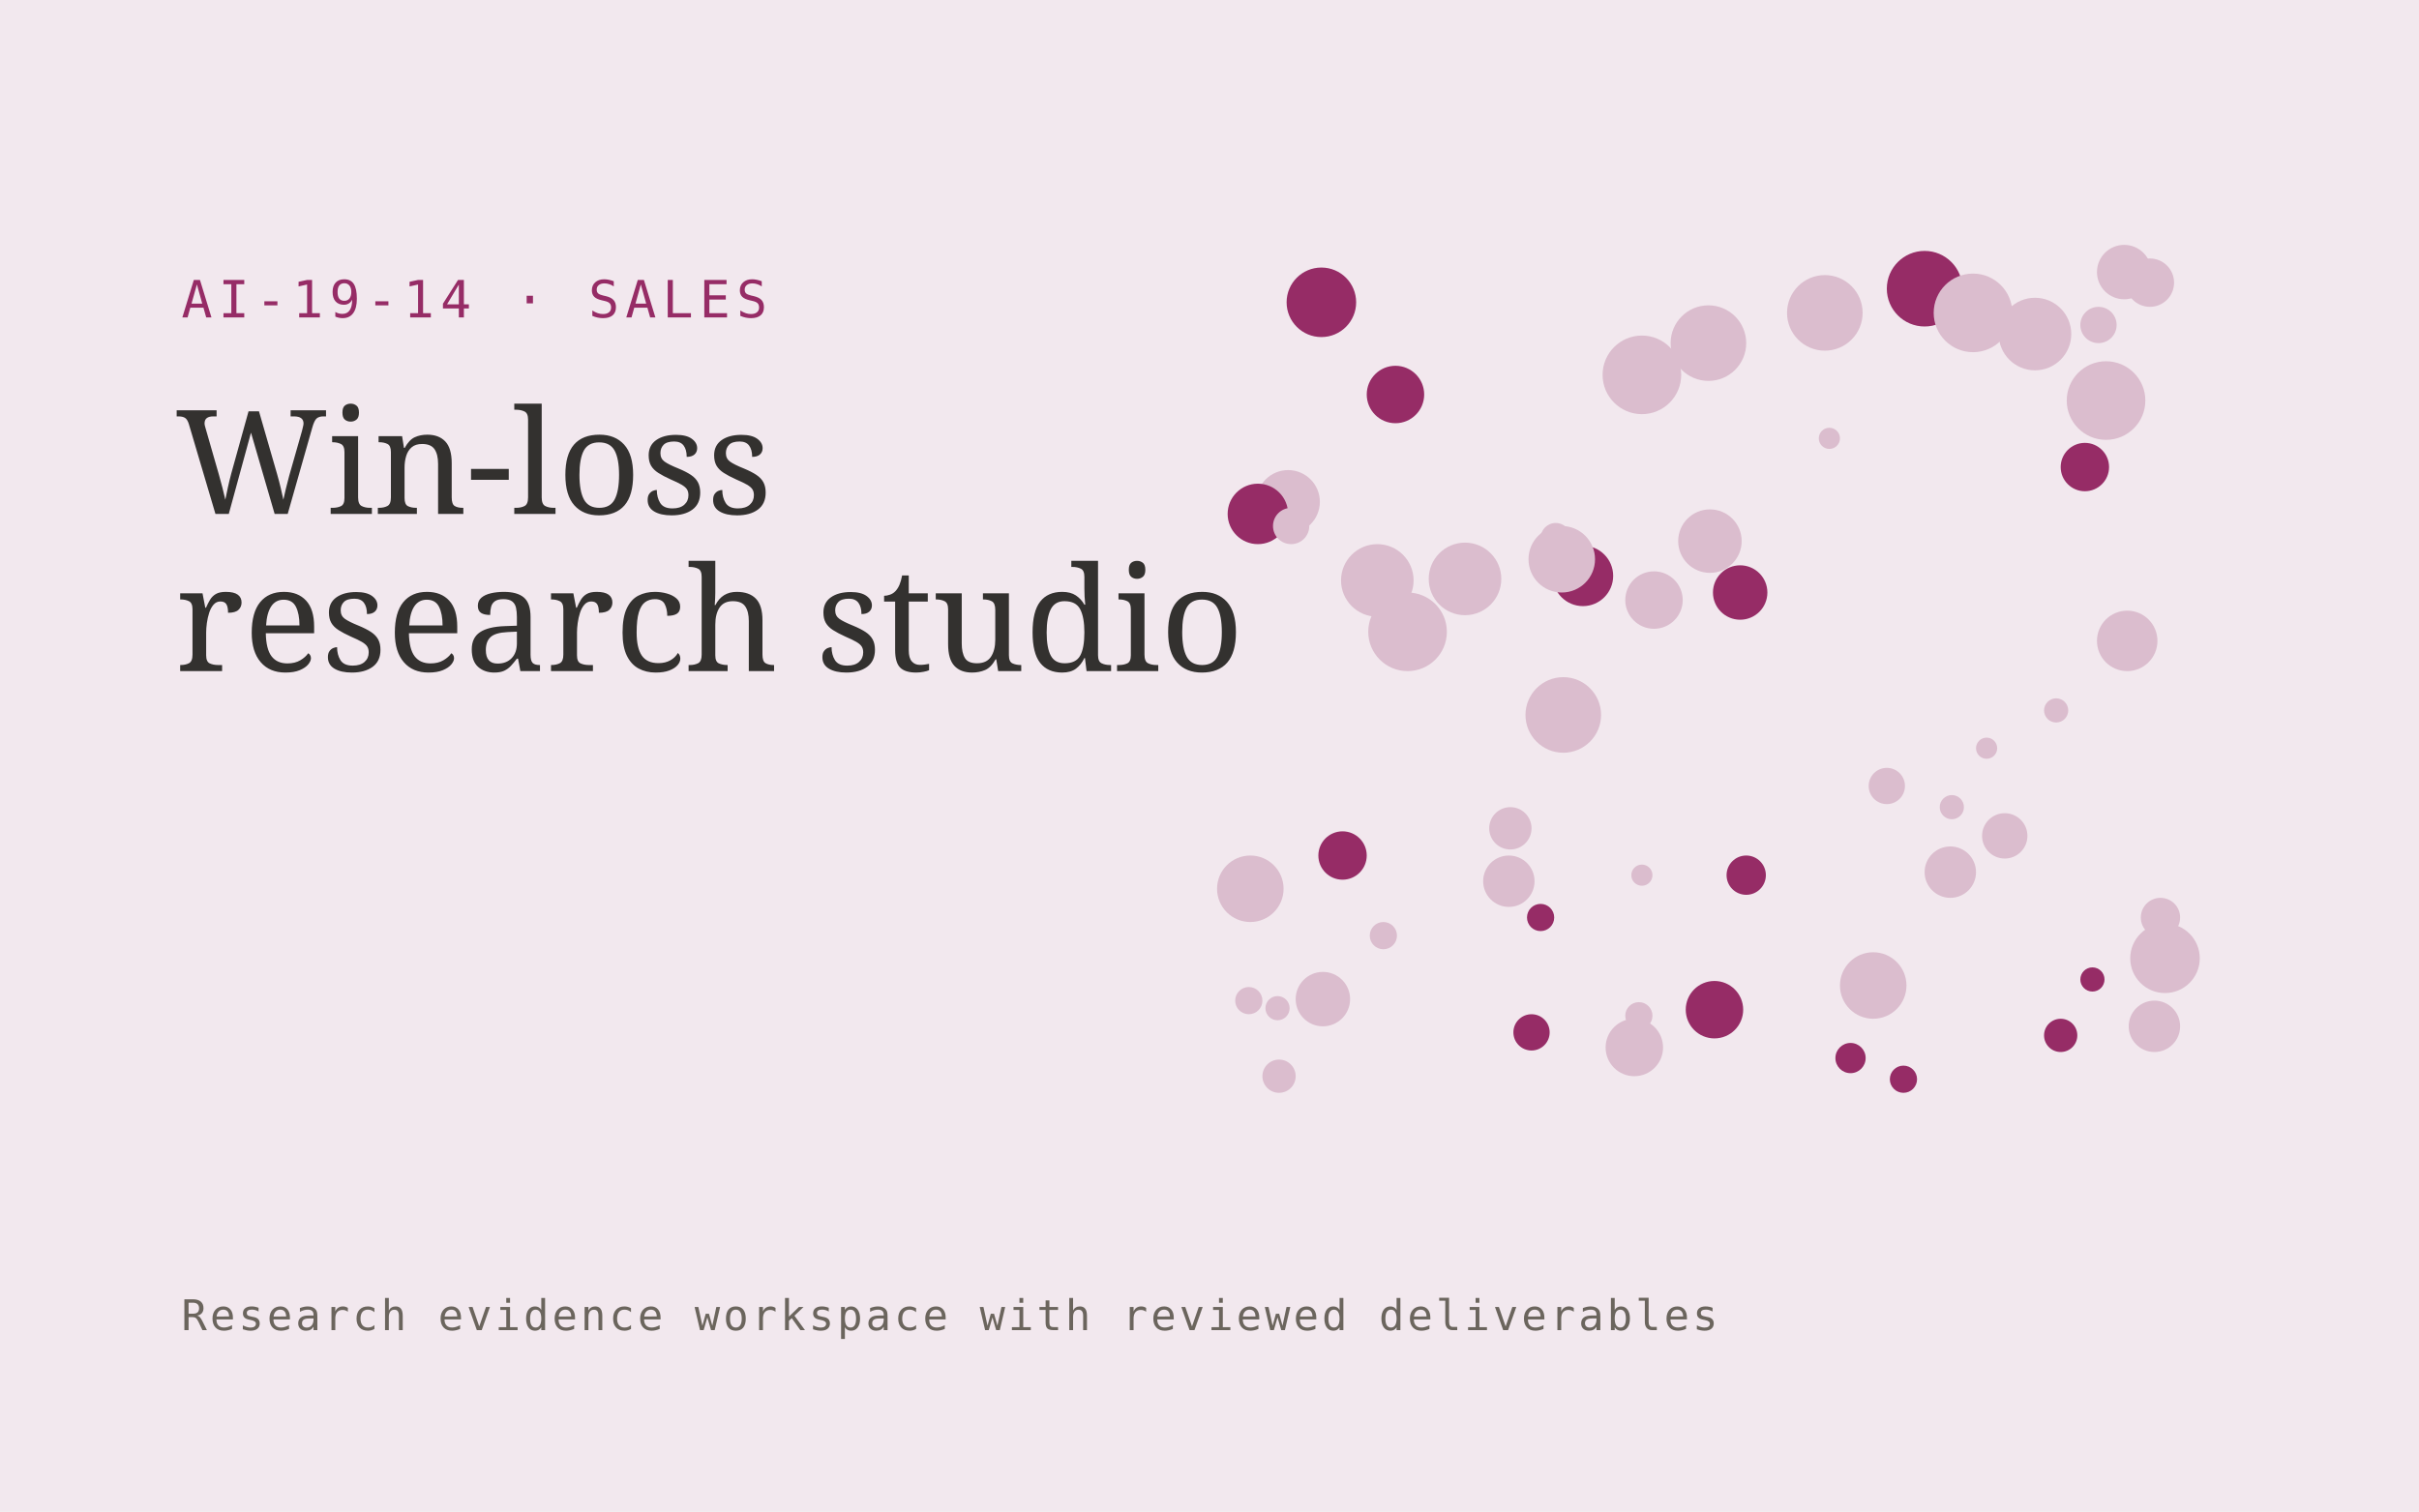
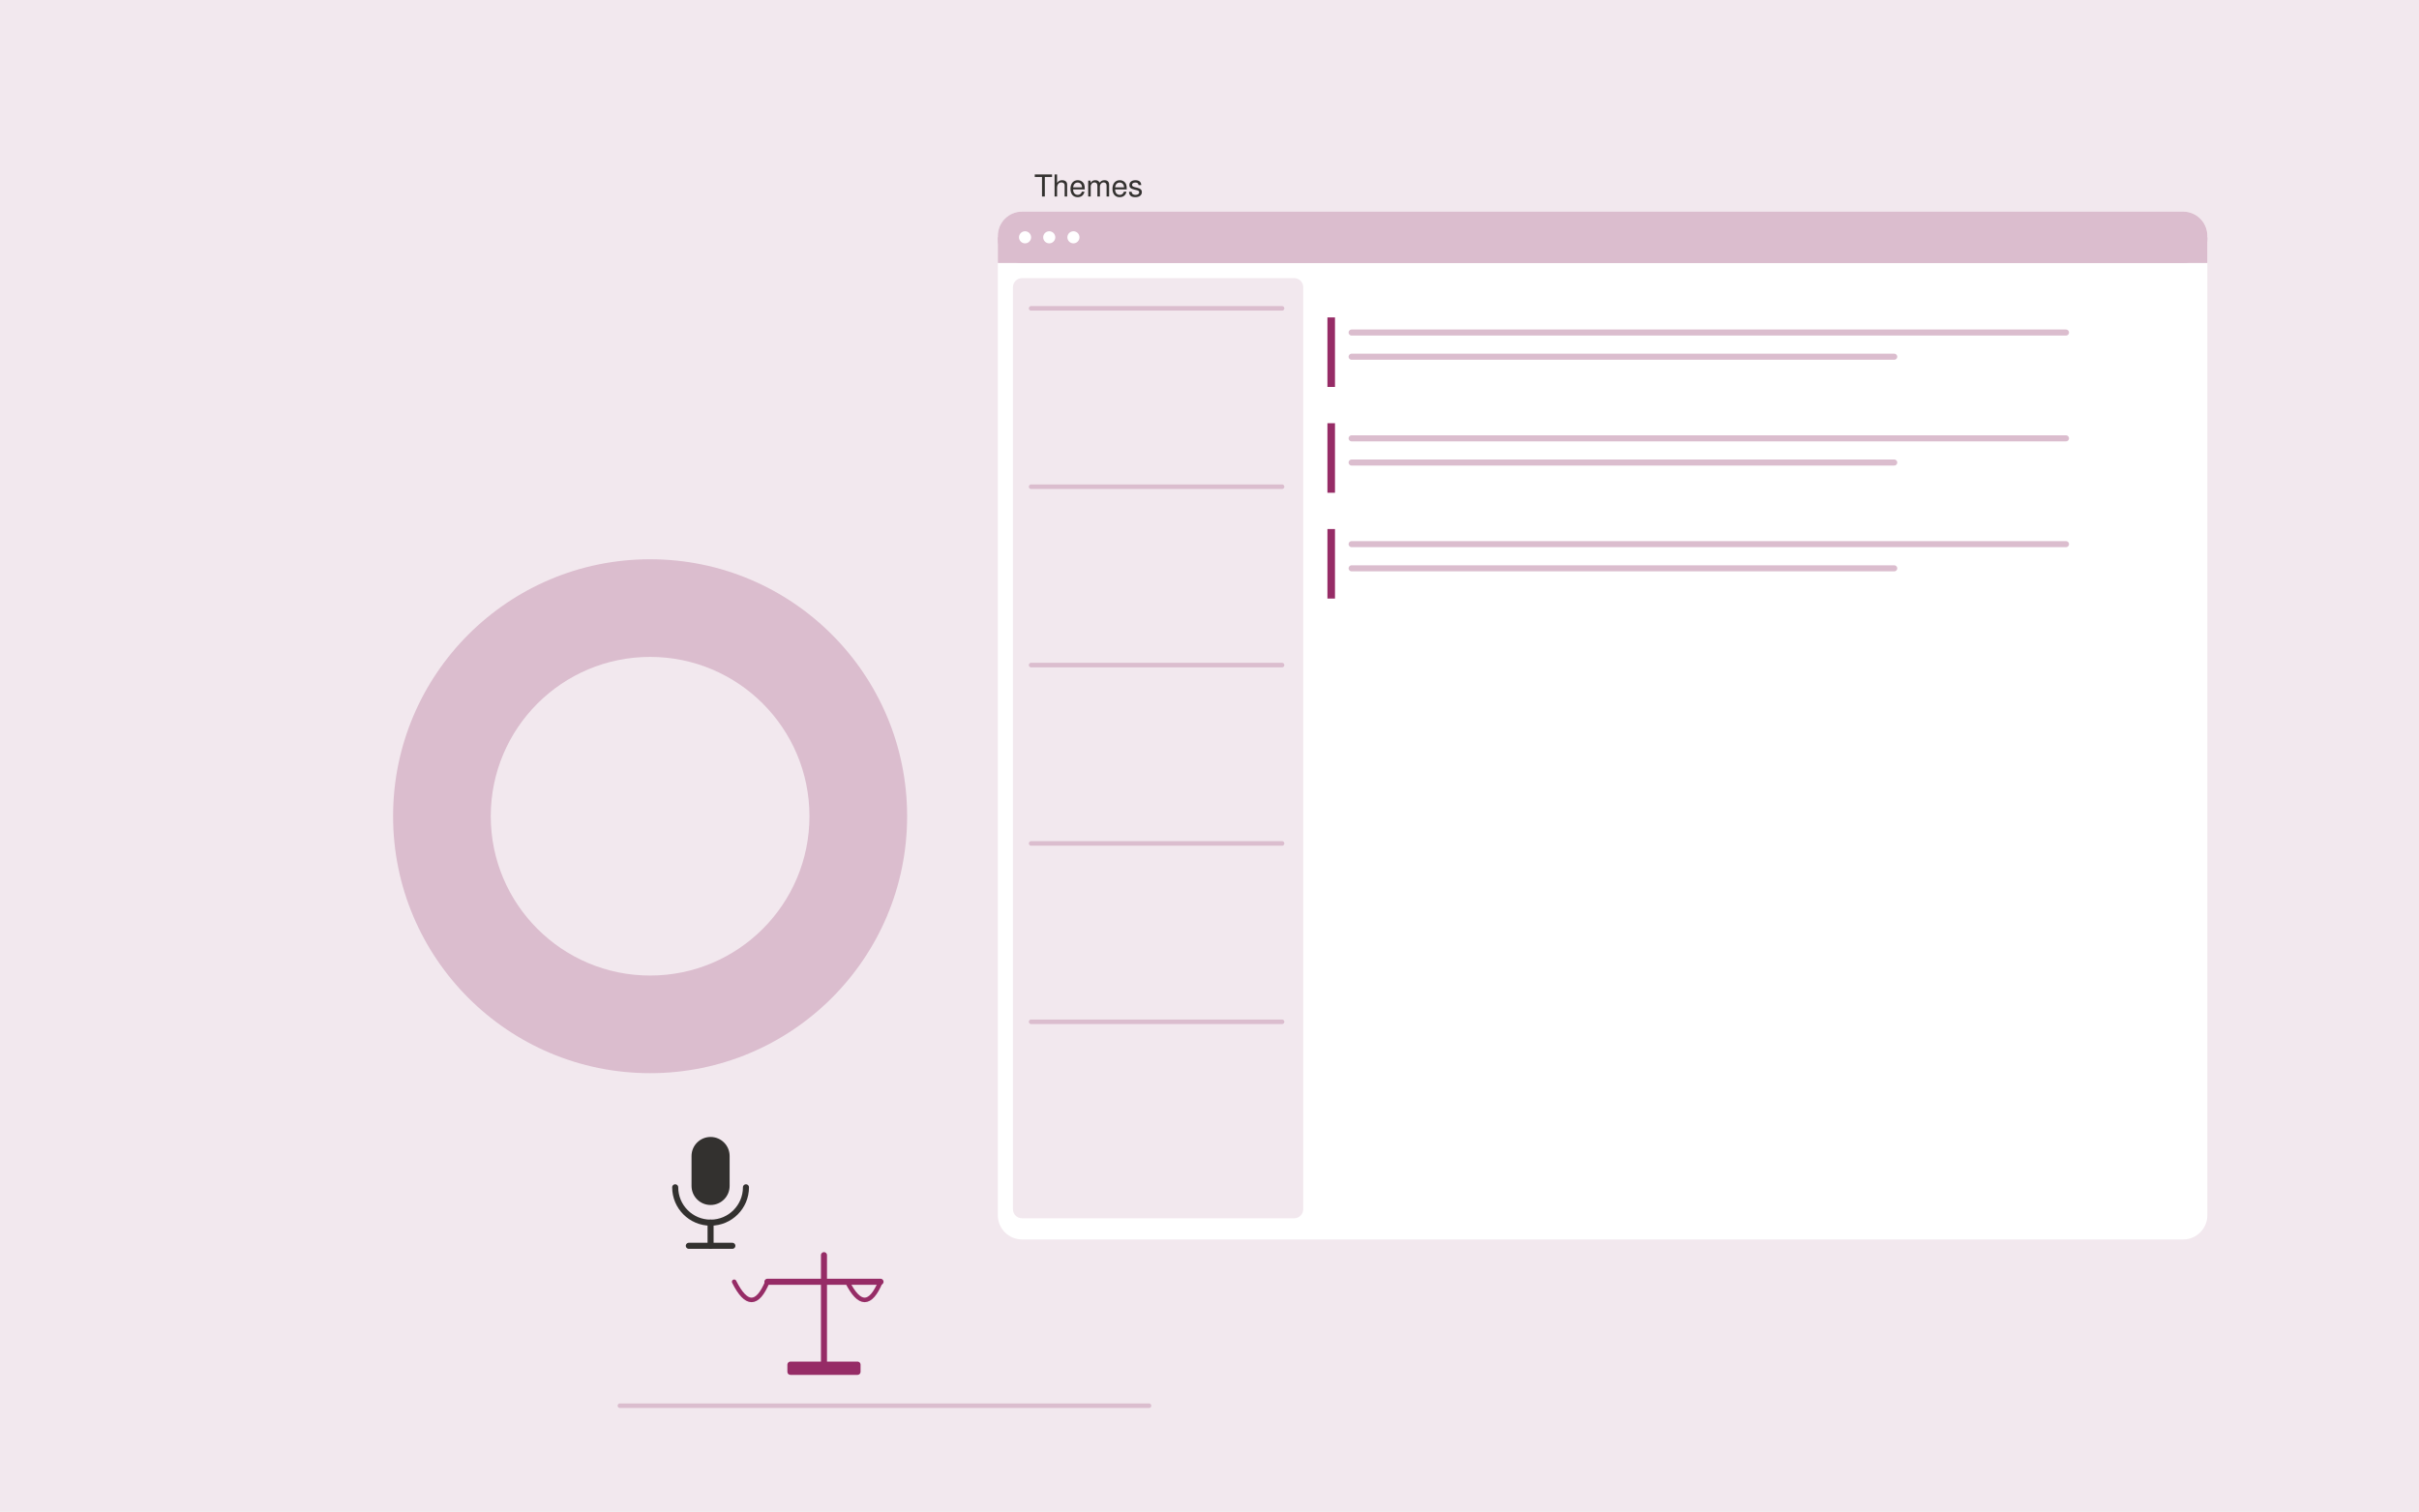
- <svg xmlns="http://www.w3.org/2000/svg" viewBox="0 0 1600 1000" width="1600" height="1000" role="img" aria-label="Win-loss research studio">
-   <rect width="1600" height="1000" fill="hsl(327 28% 93%)" />
-   <circle cx="1239" cy="652" r="22" fill="hsl(327 30% 80%)" />
-   <circle cx="1291" cy="534" r="8" fill="hsl(327 30% 80%)" />
-   <circle cx="1360" cy="470" r="8" fill="hsl(327 30% 80%)" />
-   <circle cx="1346" cy="221" r="24" fill="hsl(327 30% 80%)" />
-   <circle cx="1081" cy="693" r="19" fill="hsl(327 30% 80%)" />
-   <circle cx="852" cy="332" r="21" fill="hsl(327 30% 80%)" />
-   <circle cx="874" cy="200" r="23" fill="hsl(327 55% 38%)" />
-   <circle cx="1034" cy="473" r="25" fill="hsl(327 30% 80%)" />
-   <circle cx="1047" cy="381" r="20" fill="hsl(327 55% 38%)" />
-   <circle cx="1379" cy="309" r="16" fill="hsl(327 55% 38%)" />
-   <circle cx="931" cy="418" r="26" fill="hsl(327 30% 80%)" />
-   <circle cx="1094" cy="397" r="19" fill="hsl(327 30% 80%)" />
-   <circle cx="998" cy="583" r="17" fill="hsl(327 30% 80%)" />
-   <circle cx="911" cy="384" r="24" fill="hsl(327 30% 80%)" />
-   <circle cx="845" cy="667" r="8" fill="hsl(327 30% 80%)" />
-   <circle cx="1422" cy="187" r="16" fill="hsl(327 30% 80%)" />
-   <circle cx="1393" cy="265" r="26" fill="hsl(327 30% 80%)" />
-   <circle cx="1130" cy="227" r="25" fill="hsl(327 30% 80%)" />
-   <circle cx="1029" cy="356" r="10" fill="hsl(327 30% 80%)" />
-   <circle cx="1259" cy="714" r="9" fill="hsl(327 55% 38%)" />
-   <circle cx="1086" cy="579" r="7" fill="hsl(327 30% 80%)" />
-   <circle cx="1326" cy="553" r="15" fill="hsl(327 30% 80%)" />
-   <circle cx="1429" cy="607" r="13" fill="hsl(327 30% 80%)" />
-   <circle cx="832" cy="340" r="20" fill="hsl(327 55% 38%)" />
-   <circle cx="888" cy="566" r="16" fill="hsl(327 55% 38%)" />
-   <circle cx="1314" cy="495" r="7" fill="hsl(327 30% 80%)" />
-   <circle cx="1248" cy="520" r="12" fill="hsl(327 30% 80%)" />
-   <circle cx="1075" cy="691" r="10" fill="hsl(327 30% 80%)" />
-   <circle cx="1363" cy="685" r="11" fill="hsl(327 55% 38%)" />
-   <circle cx="1155" cy="579" r="13" fill="hsl(327 55% 38%)" />
-   <circle cx="1224" cy="700" r="10" fill="hsl(327 55% 38%)" />
-   <circle cx="1425" cy="679" r="17" fill="hsl(327 30% 80%)" />
-   <circle cx="1273" cy="191" r="25" fill="hsl(327 55% 38%)" />
-   <circle cx="875" cy="661" r="18" fill="hsl(327 30% 80%)" />
-   <circle cx="1432" cy="634" r="23" fill="hsl(327 30% 80%)" />
-   <circle cx="827" cy="588" r="22" fill="hsl(327 30% 80%)" />
-   <circle cx="1134" cy="668" r="19" fill="hsl(327 55% 38%)" />
-   <circle cx="826" cy="662" r="9" fill="hsl(327 30% 80%)" />
-   <circle cx="999" cy="548" r="14" fill="hsl(327 30% 80%)" />
-   <circle cx="1290" cy="577" r="17" fill="hsl(327 30% 80%)" />
-   <circle cx="1019" cy="607" r="9" fill="hsl(327 55% 38%)" />
-   <circle cx="1405" cy="180" r="18" fill="hsl(327 30% 80%)" />
-   <circle cx="1032" cy="460" r="8" fill="hsl(327 30% 80%)" />
-   <circle cx="1210" cy="290" r="7" fill="hsl(327 30% 80%)" />
-   <circle cx="915" cy="619" r="9" fill="hsl(327 30% 80%)" />
-   <circle cx="854" cy="348" r="12" fill="hsl(327 30% 80%)" />
-   <circle cx="1131" cy="358" r="21" fill="hsl(327 30% 80%)" />
-   <circle cx="846" cy="712" r="11" fill="hsl(327 30% 80%)" />
-   <circle cx="1086" cy="248" r="26" fill="hsl(327 30% 80%)" />
-   <circle cx="1384" cy="648" r="8" fill="hsl(327 55% 38%)" />
-   <circle cx="1033" cy="370" r="22" fill="hsl(327 30% 80%)" />
-   <circle cx="1407" cy="424" r="20" fill="hsl(327 30% 80%)" />
-   <circle cx="1151" cy="392" r="18" fill="hsl(327 55% 38%)" />
-   <circle cx="1207" cy="207" r="25" fill="hsl(327 30% 80%)" />
-   <circle cx="969" cy="383" r="24" fill="hsl(327 30% 80%)" />
-   <circle cx="923" cy="261" r="19" fill="hsl(327 55% 38%)" />
-   <circle cx="1084" cy="672" r="9" fill="hsl(327 30% 80%)" />
-   <circle cx="1305" cy="207" r="26" fill="hsl(327 30% 80%)" />
-   <circle cx="1388" cy="215" r="12" fill="hsl(327 30% 80%)" />
-   <circle cx="1013" cy="683" r="12" fill="hsl(327 55% 38%)" />
-   <text x="120" y="210" font-family="ui-monospace,Menlo,monospace" font-size="34" letter-spacing="4" fill="hsl(327 55% 38%)">AI-19-14 · SALES</text>
-   <text x="116" y="340" font-family="Georgia,serif" font-size="96" fill="#33312f">Win-loss</text>
-   <text x="116" y="444" font-family="Georgia,serif" font-size="96" fill="#33312f">research studio</text>
-   <text x="120" y="880" font-family="ui-monospace,Menlo,monospace" font-size="28" letter-spacing="2" fill="#6B655D">Research evidence workspace with reviewed deliverables</text>
+ <svg xmlns="http://www.w3.org/2000/svg" viewBox="0 0 1600 1000" width="1600" height="1000">
+   <rect x="0.0" y="0.0" width="1600.0" height="1000.0" fill="hsl(327 28% 93%)" />
+   <circle cx="430.0" cy="540.0" r="170.0" fill="hsl(327 30% 80%)" />
+   <circle cx="430.0" cy="540.0" r="105.4" fill="hsl(327 28% 93%)" />
+   <line x1="410.0" y1="930.0" x2="760.0" y2="930.0" stroke="hsl(327 30% 80%)" stroke-width="3" stroke-linecap="round" />
+   <line x1="545.0" y1="830.4" x2="545.0" y2="903.0" stroke="hsl(327 55% 38%)" stroke-width="4" stroke-linecap="round" />
+   <line x1="507.6" y1="848.0" x2="582.4" y2="848.0" stroke="hsl(327 55% 38%)" stroke-width="4" stroke-linecap="round" />
+   <path d="M 507.6 848.0 q -10 24 -22 0" fill="none" stroke="hsl(327 55% 38%)" stroke-width="3" stroke-linecap="round" stroke-linejoin="round" />
+   <path d="M 582.4 848.0 q -10 24 -22 0" fill="none" stroke="hsl(327 55% 38%)" stroke-width="3" stroke-linecap="round" stroke-linejoin="round" />
+   <rect x="520.8" y="900.8" width="48.4" height="8.8" rx="2" fill="hsl(327 55% 38%)" />
+   <rect x="457.4" y="752.2" width="25.2" height="45.0" rx="12.6" fill="#33312f" />
+   <path d="M 446.6 785.5 A 23.4 23.4 0 0 0 493.4 785.5" fill="none" stroke="#33312f" stroke-width="4" stroke-linecap="round" stroke-linejoin="round" />
+   <line x1="470.0" y1="808.9" x2="470.0" y2="824.2" stroke="#33312f" stroke-width="4" stroke-linecap="round" />
+   <line x1="455.6" y1="824.2" x2="484.4" y2="824.2" stroke="#33312f" stroke-width="4" stroke-linecap="round" />
+   <rect x="660.0" y="140.0" width="800.0" height="680.0" rx="16" fill="#ffffff" />
+   <rect x="660.0" y="140.0" width="800.0" height="34.0" rx="16" fill="hsl(327 30% 80%)" />
+   <rect x="660.0" y="157.0" width="800.0" height="17.0" fill="hsl(327 30% 80%)" />
+   <circle cx="678.0" cy="157.0" r="4.0" fill="#ffffff" />
+   <circle cx="694.0" cy="157.0" r="4.0" fill="#ffffff" />
+   <circle cx="710.0" cy="157.0" r="4.0" fill="#ffffff" />
+   <rect x="670.0" y="184.0" width="192.0" height="622.0" rx="6" fill="hsl(327 28% 93%)" />
+   <line x1="682.0" y1="204.0" x2="848.0" y2="204.0" stroke="hsl(327 30% 80%)" stroke-width="3" stroke-linecap="round" />
+   <line x1="682.0" y1="322.0" x2="848.0" y2="322.0" stroke="hsl(327 30% 80%)" stroke-width="3" stroke-linecap="round" />
+   <line x1="682.0" y1="440.0" x2="848.0" y2="440.0" stroke="hsl(327 30% 80%)" stroke-width="3" stroke-linecap="round" />
+   <line x1="682.0" y1="558.0" x2="848.0" y2="558.0" stroke="hsl(327 30% 80%)" stroke-width="3" stroke-linecap="round" />
+   <line x1="682.0" y1="676.0" x2="848.0" y2="676.0" stroke="hsl(327 30% 80%)" stroke-width="3" stroke-linecap="round" />
+   <rect x="878.0" y="210.0" width="5.0" height="46.0" fill="hsl(327 55% 38%)" />
+   <line x1="894.0" y1="220.0" x2="1366.5" y2="220.0" stroke="hsl(327 30% 80%)" stroke-width="4" stroke-linecap="round" />
+   <line x1="894.0" y1="236.0" x2="1252.9" y2="236.0" stroke="hsl(327 30% 80%)" stroke-width="4" stroke-linecap="round" />
+   <rect x="878.0" y="280.0" width="5.0" height="46.0" fill="hsl(327 55% 38%)" />
+   <line x1="894.0" y1="290.0" x2="1366.5" y2="290.0" stroke="hsl(327 30% 80%)" stroke-width="4" stroke-linecap="round" />
+   <line x1="894.0" y1="306.0" x2="1252.9" y2="306.0" stroke="hsl(327 30% 80%)" stroke-width="4" stroke-linecap="round" />
+   <rect x="878.0" y="350.0" width="5.0" height="46.0" fill="hsl(327 55% 38%)" />
+   <line x1="894.0" y1="360.0" x2="1366.5" y2="360.0" stroke="hsl(327 30% 80%)" stroke-width="4" stroke-linecap="round" />
+   <line x1="894.0" y1="376.0" x2="1252.9" y2="376.0" stroke="hsl(327 30% 80%)" stroke-width="4" stroke-linecap="round" />
+   <text x="684.0" y="130.0" font-family="Helvetica, Arial, sans-serif" font-size="20" fill="#33312f" text-anchor="start">Themes</text>
</svg>
